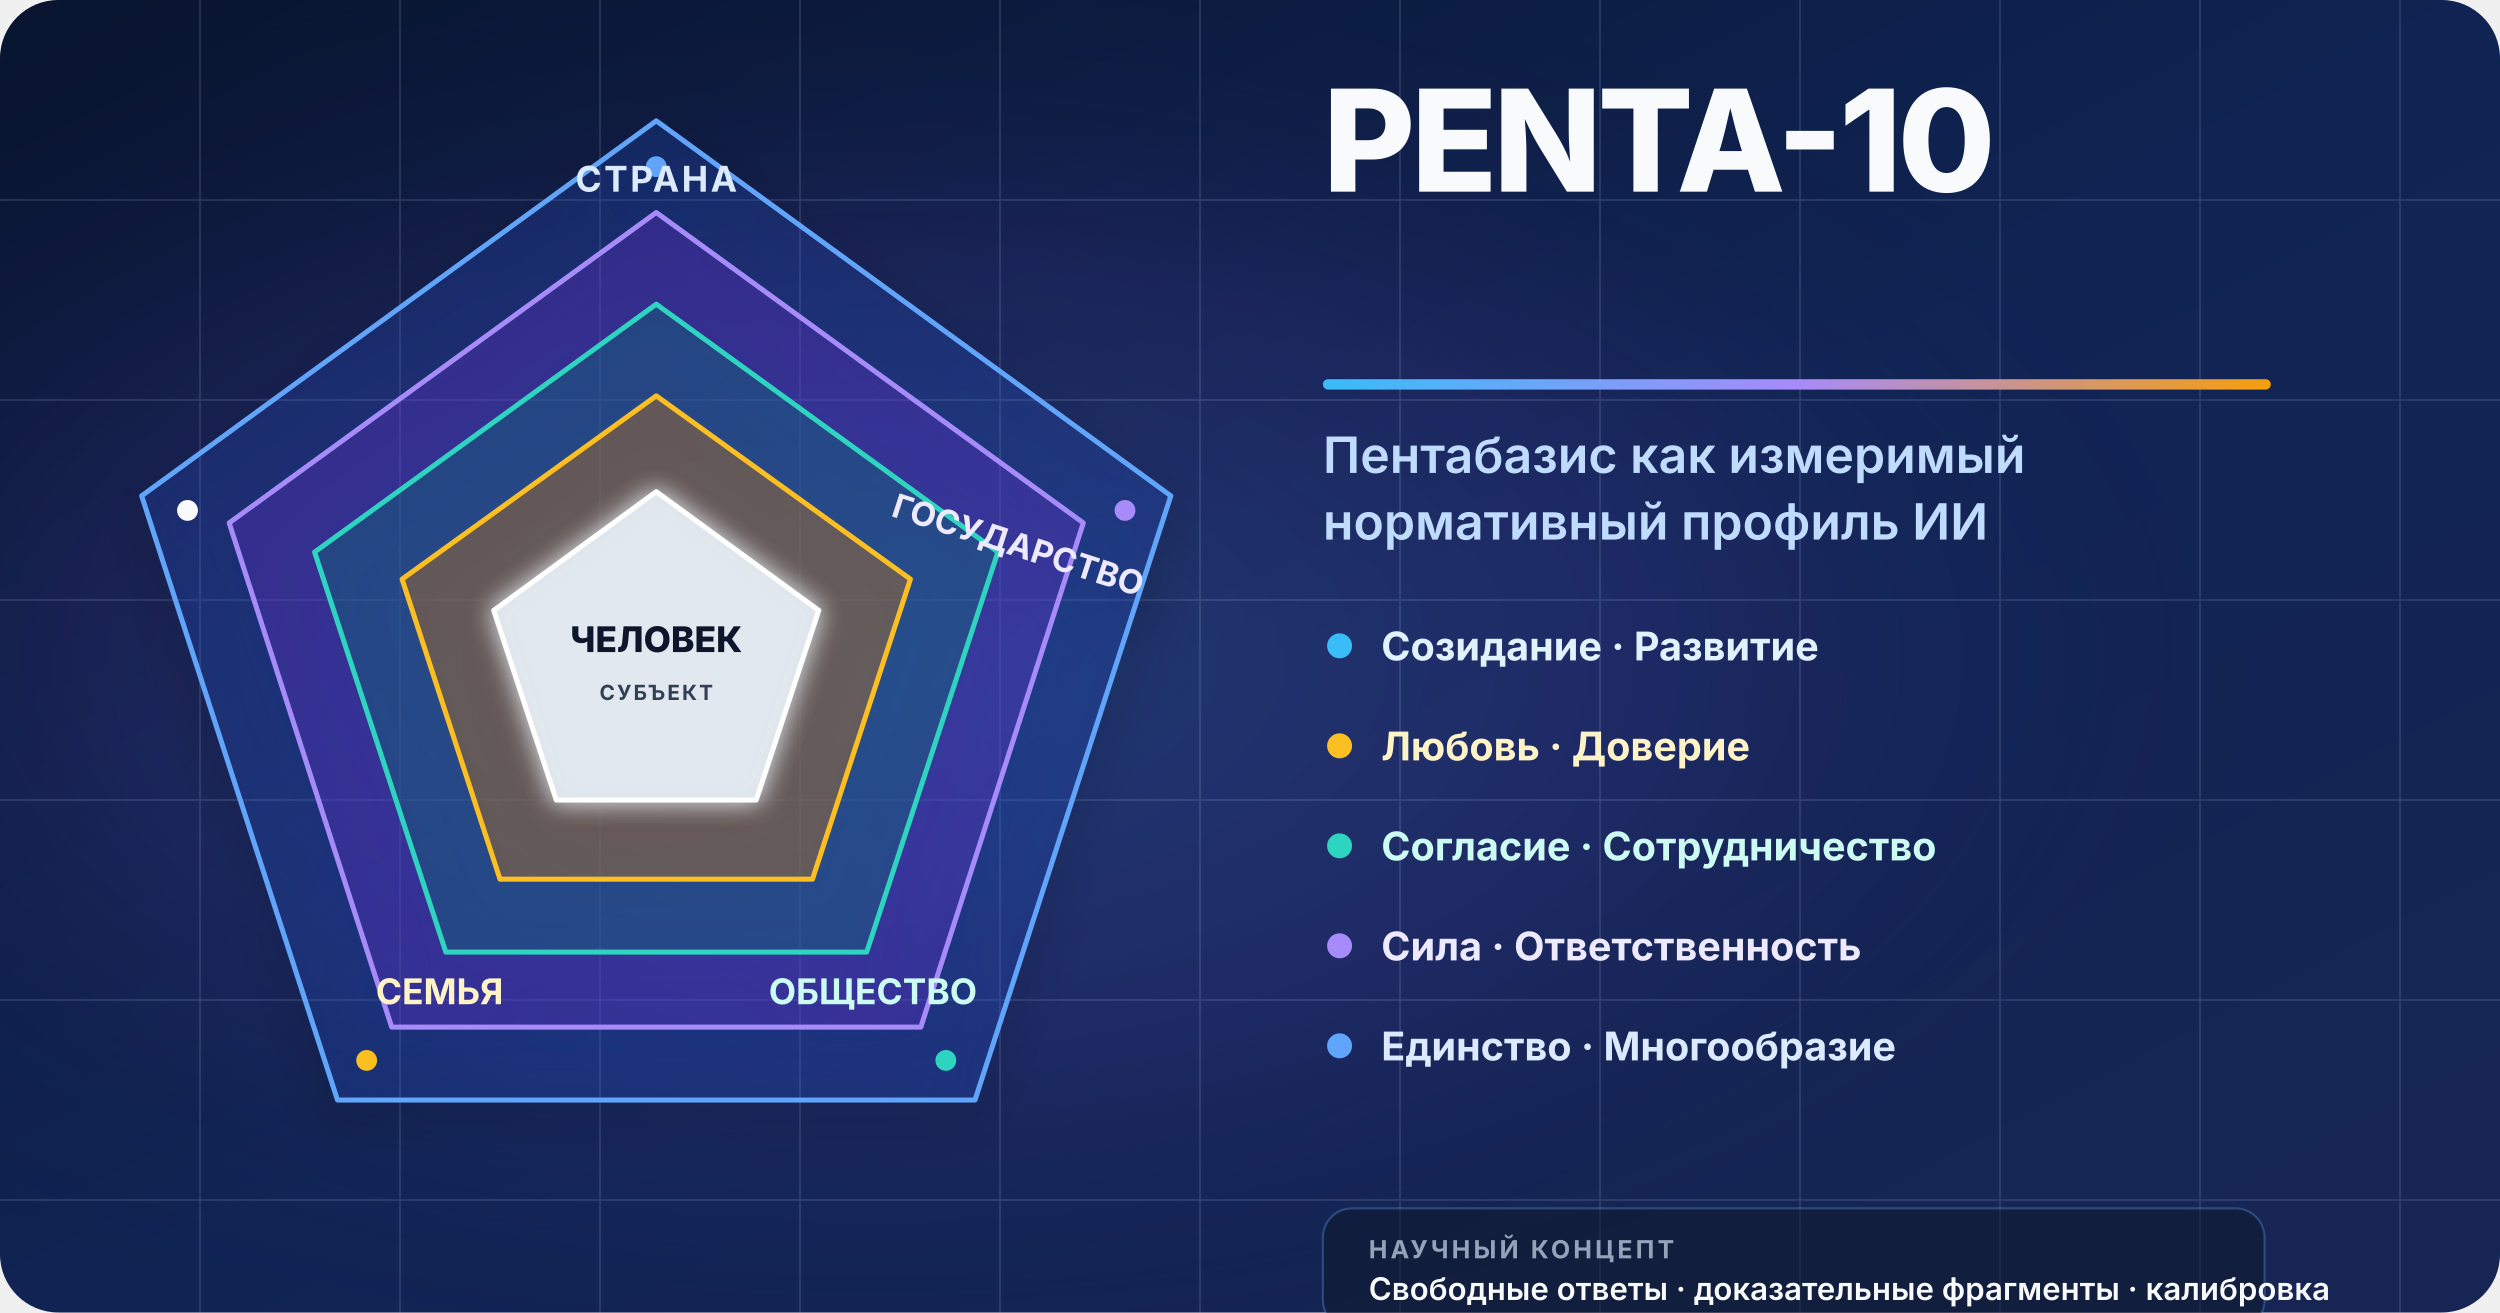
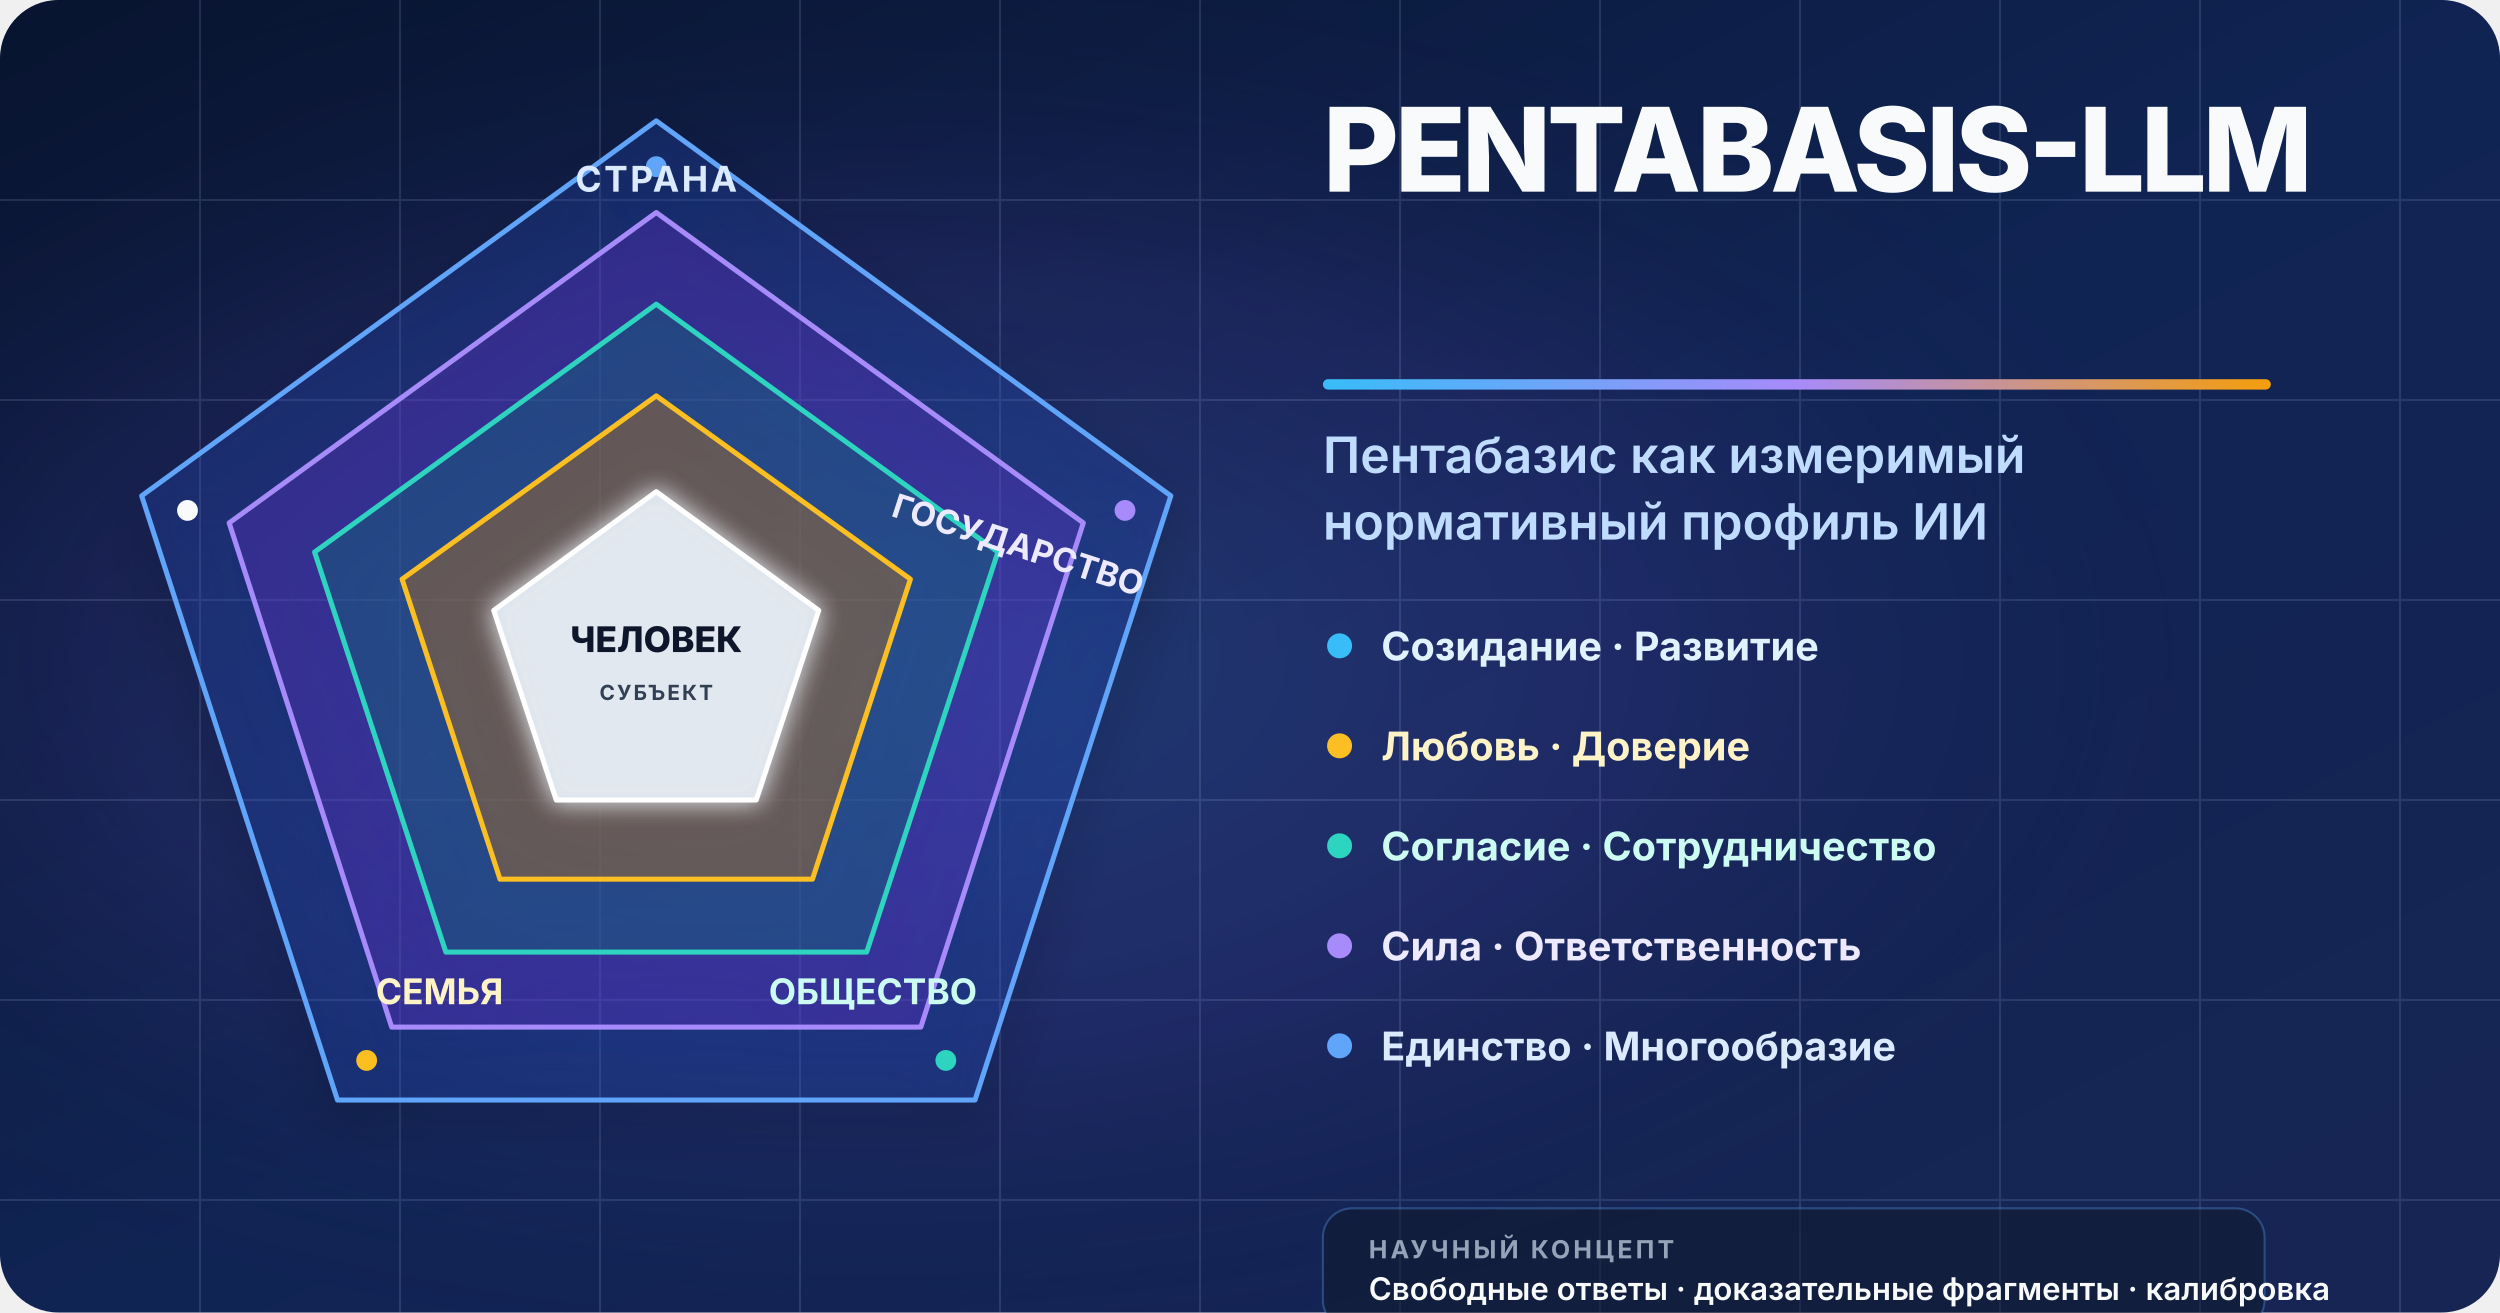
<svg xmlns="http://www.w3.org/2000/svg" width="1200" height="630" viewBox="0 0 1200 630" role="img" aria-labelledby="title desc">
  <defs>
    <linearGradient id="bg" x1="0" y1="0" x2="1" y2="1">
      <stop offset="0" stop-color="#08142f" />
      <stop offset="0.52" stop-color="#102454" />
      <stop offset="1" stop-color="#172554" />
    </linearGradient>
    <radialGradient id="halo" cx="35%" cy="50%" r="56%">
      <stop offset="0" stop-color="#60a5fa" stop-opacity=".20" />
      <stop offset=".55" stop-color="#8b5cf6" stop-opacity=".10" />
      <stop offset="1" stop-color="#020617" stop-opacity="0" />
    </radialGradient>
    <linearGradient id="accent" x1="0" y1="0" x2="1" y2="0">
      <stop offset="0" stop-color="#38bdf8" />
      <stop offset=".5" stop-color="#a78bfa" />
      <stop offset="1" stop-color="#f59e0b" />
    </linearGradient>
    <filter id="shadow" x="-30%" y="-30%" width="160%" height="160%">
      <feDropShadow dx="0" dy="10" stdDeviation="12" flood-color="#020617" flood-opacity=".46" />
    </filter>
    <filter id="glow" x="-60%" y="-60%" width="220%" height="220%">
      <feGaussianBlur stdDeviation="6" result="blur" />
      <feMerge>
        <feMergeNode in="blur" />
        <feMergeNode in="SourceGraphic" />
      </feMerge>
    </filter>
  </defs>
  <rect width="1200" height="630" rx="28" fill="url(#bg)" />
  <rect width="1200" height="630" rx="28" fill="url(#halo)" />
  <g opacity=".13" stroke="#bfdbfe" fill="none">
    <path d="M0 96H1200M0 192H1200M0 288H1200M0 384H1200M0 480H1200M0 576H1200" />
    <path d="M96 0V630M192 0V630M288 0V630M384 0V630M480 0V630M576 0V630M672 0V630M768 0V630M864 0V630M960 0V630M1056 0V630M1152 0V630" />
  </g>
  <g transform="translate(315 318)" filter="url(#shadow)" stroke-linejoin="round">
    <polygon points="0,-260 247,-80 153,210 -153,210 -247,-80" fill="#2563eb" fill-opacity=".17" stroke="#60a5fa" stroke-width="2.4" />
    <polygon points="0,-216 205,-67 127,175 -127,175 -205,-67" fill="#7c3aed" fill-opacity=".22" stroke="#a78bfa" stroke-width="2.4" />
    <polygon points="0,-172 164,-53 101,139 -101,139 -164,-53" fill="#0f766e" fill-opacity=".30" stroke="#2dd4bf" stroke-width="2.4" />
    <polygon points="0,-128 122,-40 75,104 -75,104 -122,-40" fill="#d97706" fill-opacity=".32" stroke="#fbbf24" stroke-width="2.4" />
    <polygon points="0,-82 78,-25 48,66 -48,66 -78,-25" fill="#e2e8f0" fill-opacity=".96" stroke="#fff" stroke-width="2.4" filter="url(#glow)" />
    <circle cx="0" cy="-238" r="5" fill="#60a5fa" />
    <circle cx="225" cy="-73" r="5" fill="#a78bfa" />
    <circle cx="139" cy="191" r="5" fill="#2dd4bf" />
    <circle cx="-139" cy="191" r="5" fill="#fbbf24" />
    <circle cx="-225" cy="-73" r="5" fill="#f8fafc" />
    <g text-anchor="middle" font-family="Inter, -apple-system, BlinkMacSystemFont, 'Segoe UI', sans-serif">
      <text y="-226" fill="#dbeafe" font-size="17" font-weight="700" letter-spacing="1.2">СТРАНА</text>
      <text x="172" y="-51" fill="#ede9fe" font-size="16" font-weight="700" transform="rotate(18 172 -51)">ГОСУДАРСТВО</text>
      <text x="104" y="164" fill="#ccfbf1" font-size="17" font-weight="700">ОБЩЕСТВО</text>
      <text x="-104" y="164" fill="#fef3c7" font-size="17" font-weight="700">СЕМЬЯ</text>
      <text y="-5" fill="#0f172a" font-size="17" font-weight="800">ЧЕЛОВЕК</text>
      <text y="18" fill="#334155" font-size="10" font-weight="700" letter-spacing="1">СУБЪЕКТ</text>
    </g>
  </g>
  <g transform="translate(635 92)" font-family="Inter, -apple-system, BlinkMacSystemFont, 'Segoe UI', sans-serif">
-     <text fill="#f8fafc" font-size="68" font-weight="800" letter-spacing="-2">PENTA-10</text>
+     <text fill="#f8fafc" font-size="56" font-weight="800" letter-spacing="-2">PENTABASIS-LLM</text>
    <rect y="90" width="455" height="5" rx="2.5" fill="url(#accent)" />
    <text y="135" fill="#bfdbfe" font-size="24" font-weight="600">Пентабазис как измеримый</text>
    <text y="167" fill="#bfdbfe" font-size="24" font-weight="600">нормативный профиль ИИ</text>
    <g transform="translate(0 215)">
      <g>
        <circle cx="8" cy="3" r="6" fill="#38bdf8" />
        <text x="28" y="10" fill="#e0f2fe" font-size="19" font-weight="650">Созидание · Развитие</text>
      </g>
      <g transform="translate(0 48)">
        <circle cx="8" cy="3" r="6" fill="#fbbf24" />
        <text x="28" y="10" fill="#fef3c7" font-size="19" font-weight="650">Любовь · Доверие</text>
      </g>
      <g transform="translate(0 96)">
        <circle cx="8" cy="3" r="6" fill="#2dd4bf" />
        <text x="28" y="10" fill="#ccfbf1" font-size="19" font-weight="650">Согласие · Сотрудничество</text>
      </g>
      <g transform="translate(0 144)">
        <circle cx="8" cy="3" r="6" fill="#a78bfa" />
        <text x="28" y="10" fill="#ede9fe" font-size="19" font-weight="650">Сила · Ответственность</text>
      </g>
      <g transform="translate(0 192)">
        <circle cx="8" cy="3" r="6" fill="#60a5fa" />
        <text x="28" y="10" fill="#dbeafe" font-size="19" font-weight="650">Единство · Многообразие</text>
      </g>
    </g>
    <g transform="translate(0 488)">
      <rect width="452" height="58" rx="14" fill="#0f172a" fill-opacity=".52" stroke="#60a5fa" stroke-opacity=".32" />
      <text x="22" y="24" fill="#94a3b8" font-size="12" font-weight="700" letter-spacing="1.5">НАУЧНЫЙ КОНЦЕПТ</text>
      <text x="22" y="44" fill="#f8fafc" font-size="15" font-weight="600">Свободные ответы · доказательные фрагменты · калибровка</text>
    </g>
  </g>
</svg>
